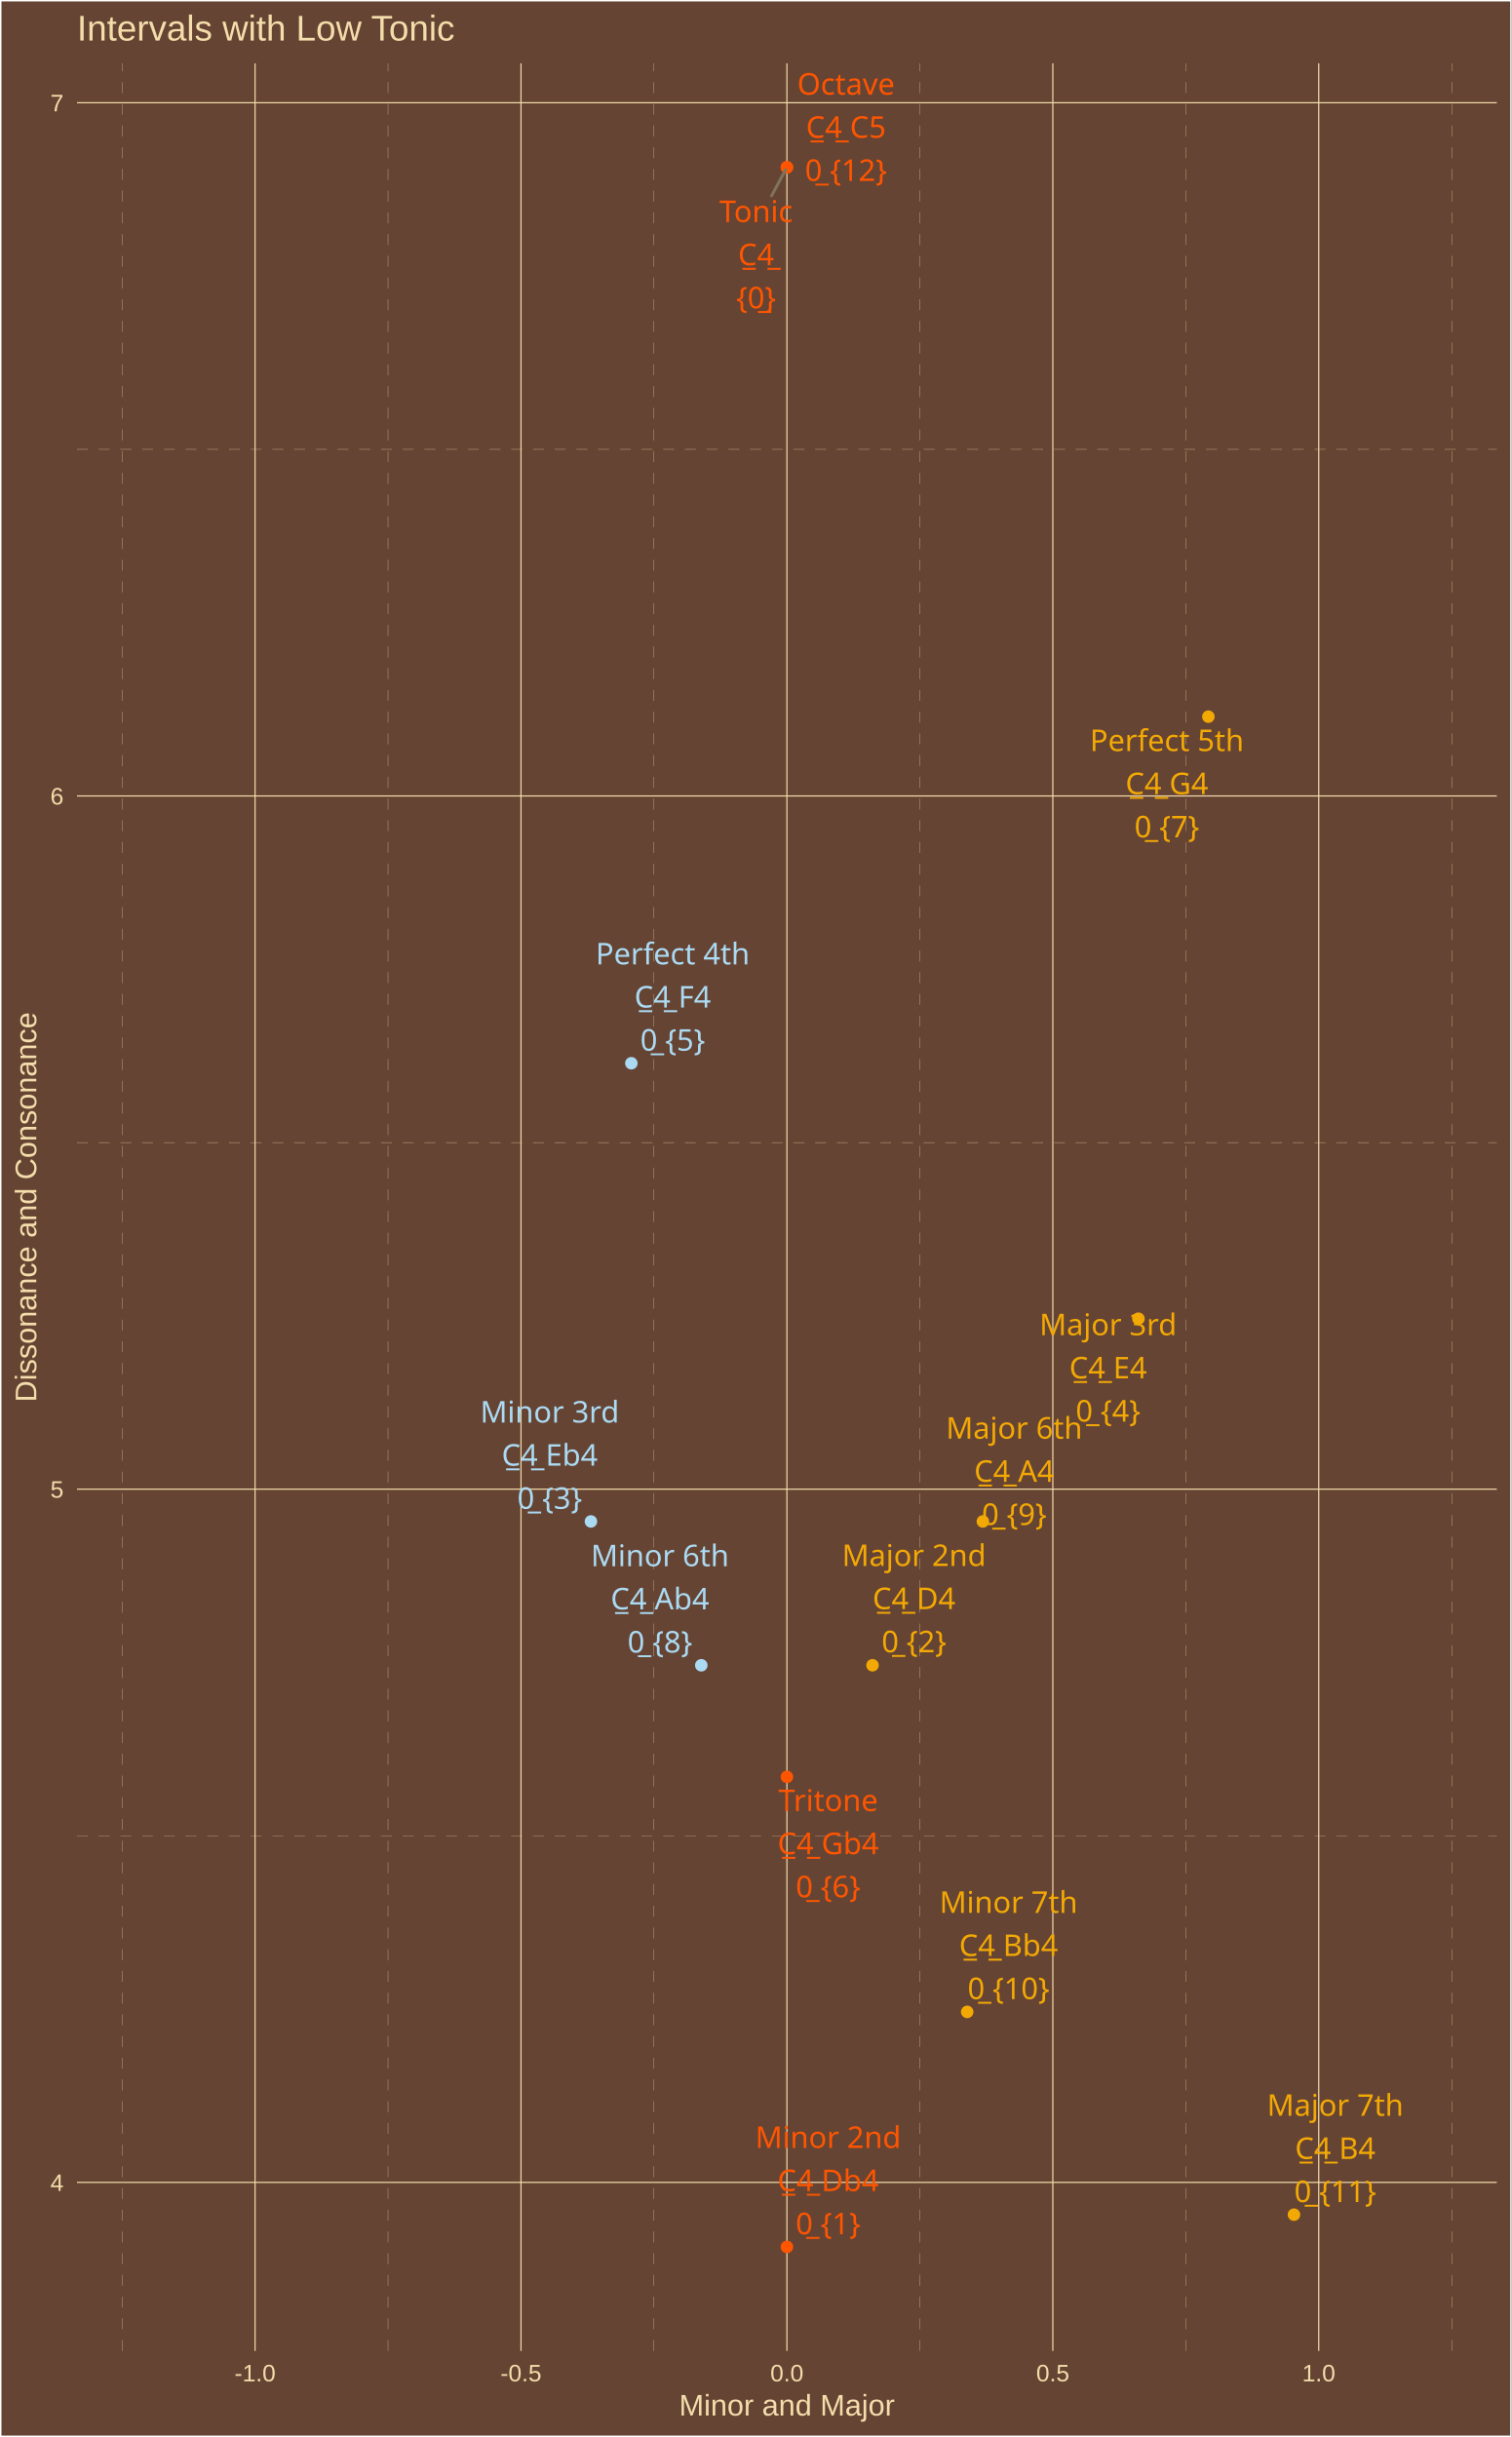
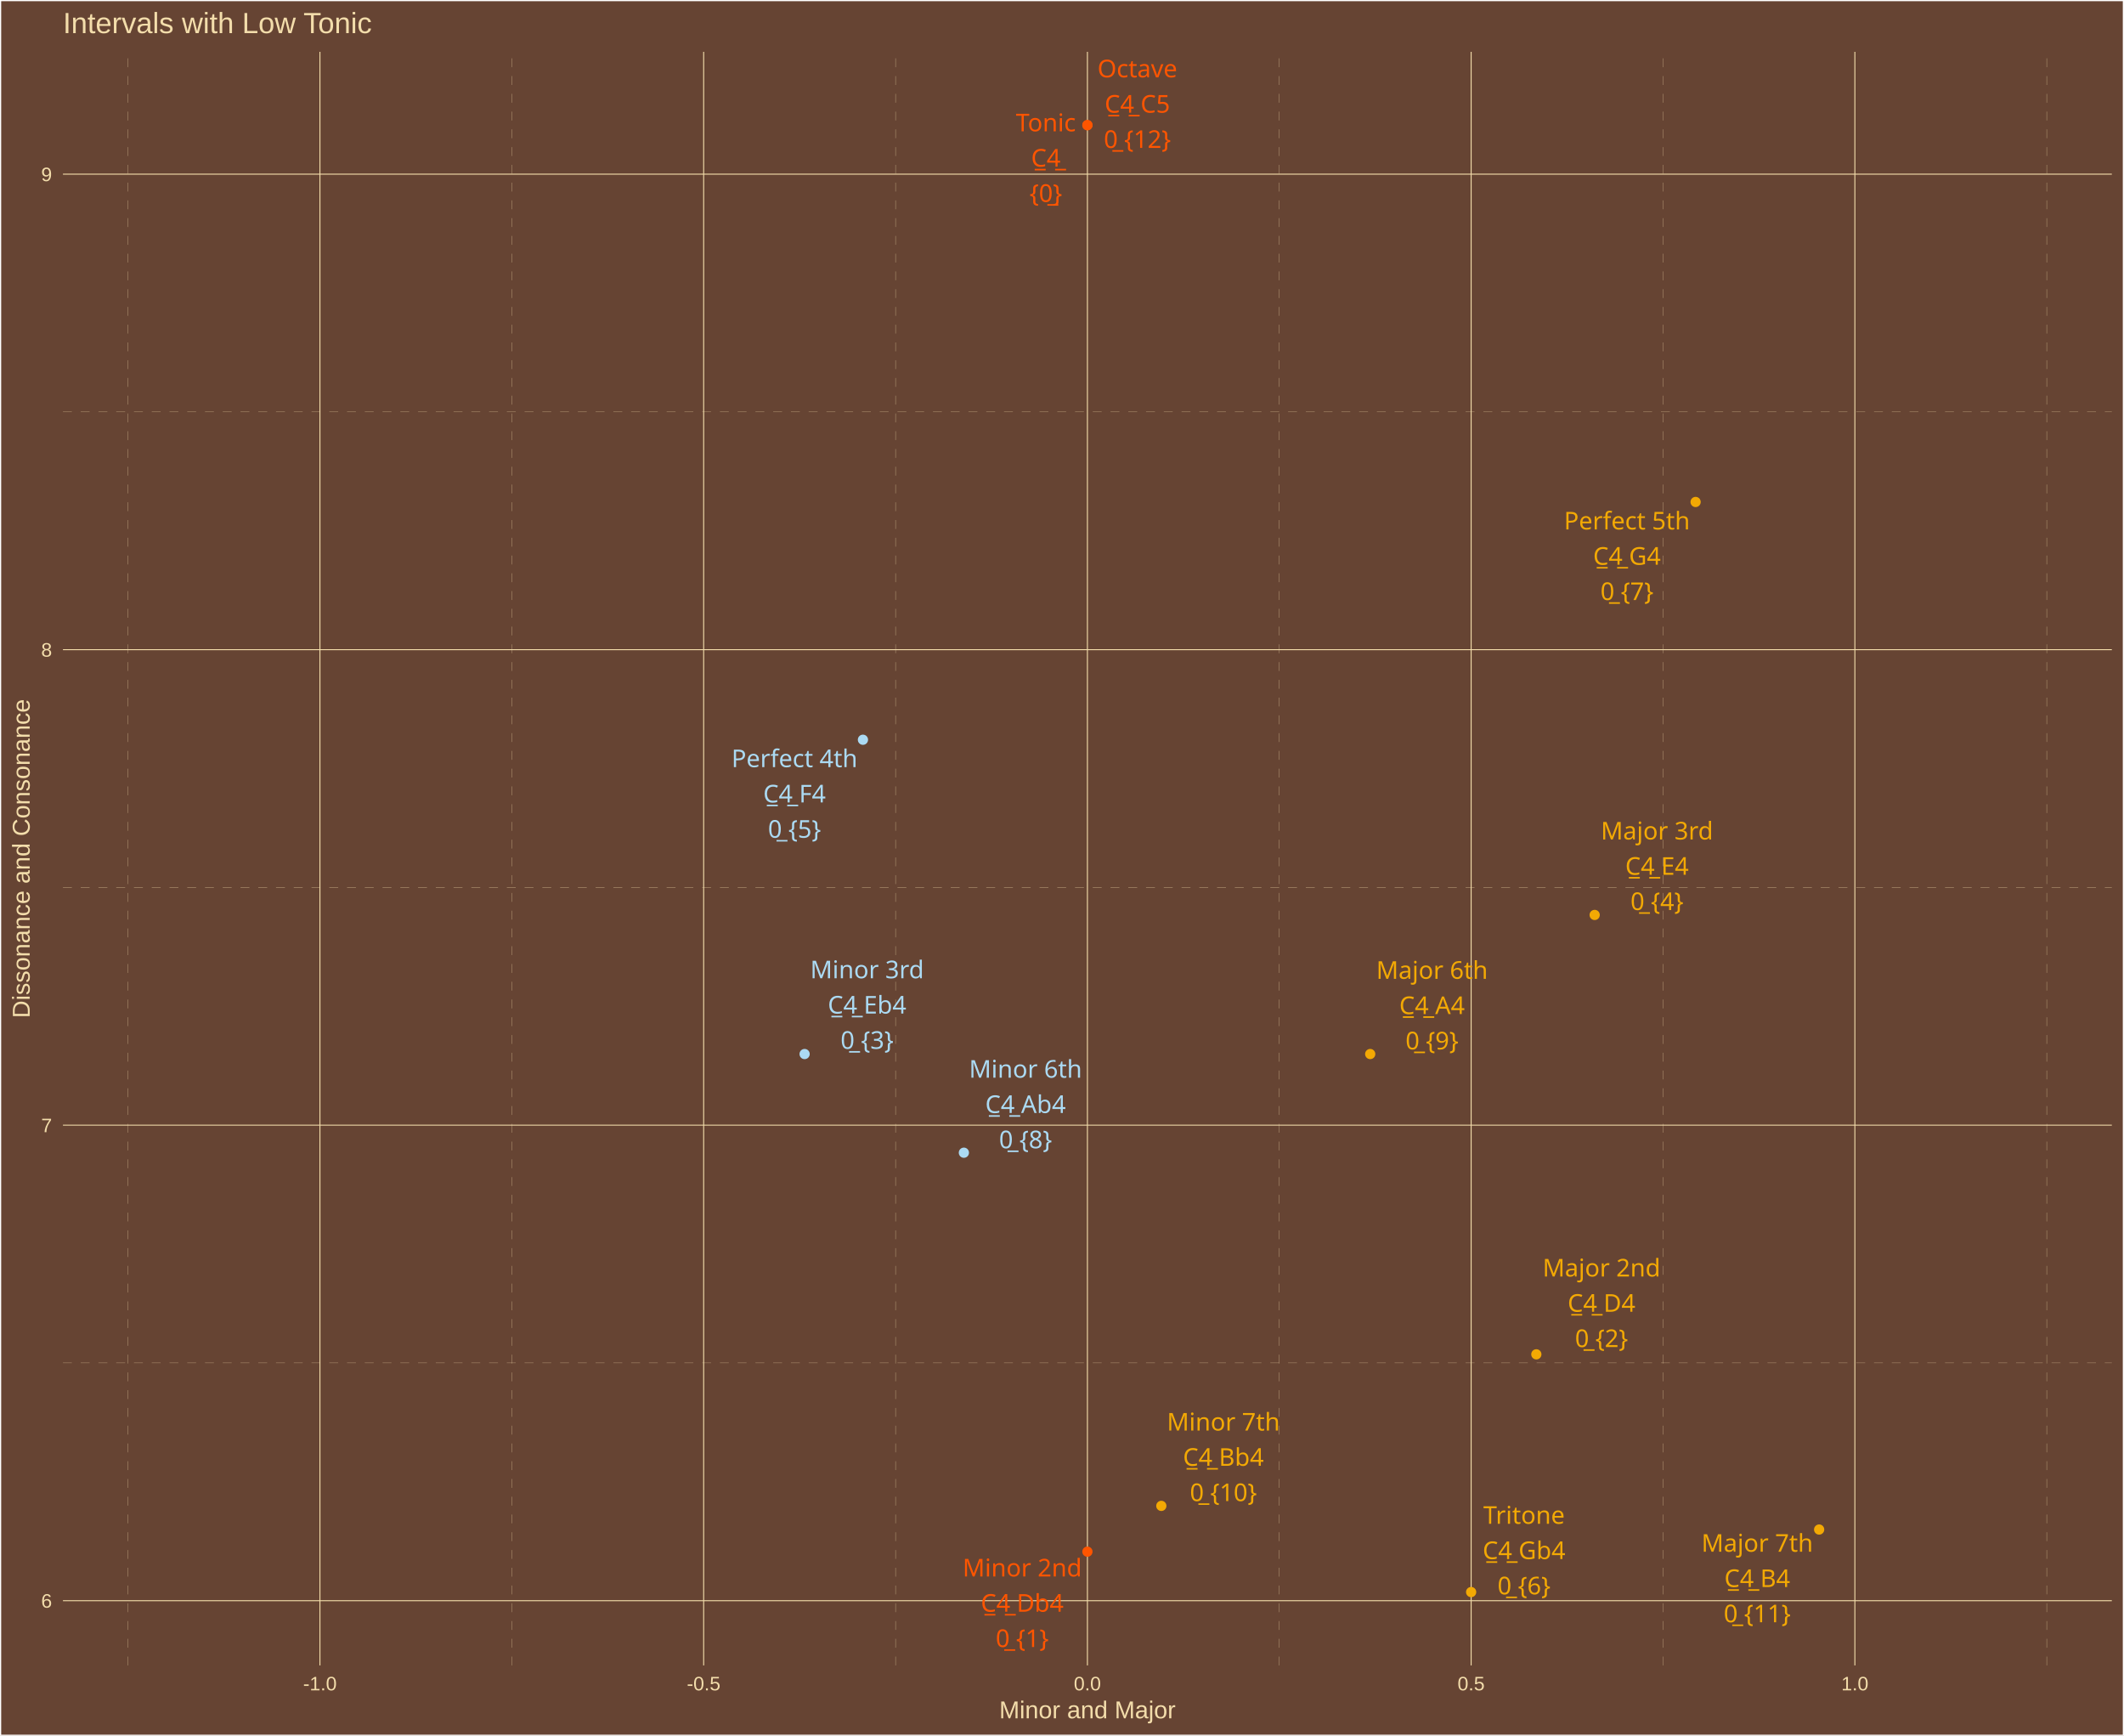
- <svg xmlns="http://www.w3.org/2000/svg" class="svglite" width="557.00pt" height="898.00pt" viewBox="0 0 557.00 898.00">
+ <svg xmlns="http://www.w3.org/2000/svg" class="svglite" width="957.00pt" height="782.00pt" viewBox="0 0 957.00 782.00">
  <defs>
    <style type="text/css">
    .svglite line, .svglite polyline, .svglite polygon, .svglite path, .svglite rect, .svglite circle {
      fill: none;
      stroke: #000000;
      stroke-linecap: round;
      stroke-linejoin: round;
      stroke-miterlimit: 10.00;
    }
    .svglite text {
      white-space: pre;
    }
  </style>
  </defs>
  <rect width="100%" height="100%" style="stroke: none; fill: #664433;" />
  <defs>
-     <clipPath id="cpMC4wMHw1NTcuMDB8MC4wMHw4OTguMDA=">
-       <rect x="0.00" y="0.00" width="557.00" height="898.00" />
+     <clipPath id="cpMC4wMHw5NTcuMDB8MC4wMHw3ODIuMDA=">
+       <rect x="0.00" y="0.00" width="957.00" height="782.00" />
    </clipPath>
  </defs>
-   <g clip-path="url(#cpMC4wMHw1NTcuMDB8MC4wMHw4OTguMDA=)">
-     <rect x="0.00" y="0.00" width="557.00" height="898.00" style="stroke-width: 1.07; stroke: #FFFFFF; fill: #664433;" />
+   <g clip-path="url(#cpMC4wMHw5NTcuMDB8MC4wMHw3ODIuMDA=)">
+     <rect x="0.00" y="0" width="957.00" height="782.00" style="stroke-width: 1.07; stroke: #FFFFFF; fill: #664433;" />
  </g>
  <defs>
-     <clipPath id="cpMjguMzd8NTUxLjUyfDIzLjM0fDg2Ni4yNw==">
-       <rect x="28.37" y="23.34" width="523.15" height="842.93" />
+     <clipPath id="cpMjguMzd8OTUxLjUyfDIzLjM0fDc1MC4yNw==">
+       <rect x="28.37" y="23.34" width="923.15" height="726.93" />
    </clipPath>
  </defs>
-   <g clip-path="url(#cpMjguMzd8NTUxLjUyfDIzLjM0fDg2Ni4yNw==)">
-     <rect x="28.37" y="23.34" width="523.15" height="842.93" style="stroke-width: 1.07; stroke: none; fill: #664433;" />
-     <polyline points="28.37,676.45 551.52,676.45 " style="stroke-width: 0.11; stroke: #F3DDAB; stroke-dasharray: 4.00,4.00; stroke-linecap: butt;" />
-     <polyline points="28.37,421.02 551.52,421.02 " style="stroke-width: 0.11; stroke: #F3DDAB; stroke-dasharray: 4.00,4.00; stroke-linecap: butt;" />
-     <polyline points="28.37,165.58 551.52,165.58 " style="stroke-width: 0.11; stroke: #F3DDAB; stroke-dasharray: 4.00,4.00; stroke-linecap: butt;" />
-     <polyline points="44.99,866.27 44.99,23.34 " style="stroke-width: 0.11; stroke: #F3DDAB; stroke-dasharray: 4.00,4.00; stroke-linecap: butt;" />
-     <polyline points="142.97,866.27 142.97,23.34 " style="stroke-width: 0.11; stroke: #F3DDAB; stroke-dasharray: 4.00,4.00; stroke-linecap: butt;" />
-     <polyline points="240.96,866.27 240.96,23.34 " style="stroke-width: 0.11; stroke: #F3DDAB; stroke-dasharray: 4.00,4.00; stroke-linecap: butt;" />
-     <polyline points="338.94,866.27 338.94,23.34 " style="stroke-width: 0.11; stroke: #F3DDAB; stroke-dasharray: 4.00,4.00; stroke-linecap: butt;" />
-     <polyline points="436.92,866.27 436.92,23.34 " style="stroke-width: 0.11; stroke: #F3DDAB; stroke-dasharray: 4.00,4.00; stroke-linecap: butt;" />
-     <polyline points="534.90,866.27 534.90,23.34 " style="stroke-width: 0.11; stroke: #F3DDAB; stroke-dasharray: 4.00,4.00; stroke-linecap: butt;" />
-     <polyline points="28.37,804.17 551.52,804.17 " style="stroke-width: 0.43; stroke: #F3DDAB; stroke-linecap: butt;" />
-     <polyline points="28.37,548.73 551.52,548.73 " style="stroke-width: 0.43; stroke: #F3DDAB; stroke-linecap: butt;" />
-     <polyline points="28.37,293.30 551.52,293.30 " style="stroke-width: 0.43; stroke: #F3DDAB; stroke-linecap: butt;" />
-     <polyline points="28.37,37.87 551.52,37.87 " style="stroke-width: 0.43; stroke: #F3DDAB; stroke-linecap: butt;" />
-     <polyline points="93.98,866.27 93.98,23.34 " style="stroke-width: 0.43; stroke: #F3DDAB; stroke-linecap: butt;" />
-     <polyline points="191.97,866.27 191.97,23.34 " style="stroke-width: 0.43; stroke: #F3DDAB; stroke-linecap: butt;" />
-     <polyline points="289.95,866.27 289.95,23.34 " style="stroke-width: 0.43; stroke: #F3DDAB; stroke-linecap: butt;" />
-     <polyline points="387.93,866.27 387.93,23.34 " style="stroke-width: 0.43; stroke: #F3DDAB; stroke-linecap: butt;" />
-     <polyline points="485.91,866.27 485.91,23.34 " style="stroke-width: 0.43; stroke: #F3DDAB; stroke-linecap: butt;" />
-     <circle cx="289.95" cy="61.65" r="1.95" style="stroke-width: 0.71; stroke: #FF5500; fill: #FF5500;" />
-     <circle cx="289.95" cy="827.95" r="1.95" style="stroke-width: 0.71; stroke: #FF5500; fill: #FF5500;" />
-     <circle cx="321.49" cy="613.63" r="1.95" style="stroke-width: 0.71; stroke: #F3A904; fill: #F3A904;" />
-     <circle cx="217.74" cy="560.63" r="1.95" style="stroke-width: 0.71; stroke: #ABDAF3; fill: #ABDAF3;" />
-     <circle cx="419.47" cy="485.92" r="1.95" style="stroke-width: 0.71; stroke: #F3A904; fill: #F3A904;" />
-     <circle cx="232.63" cy="391.79" r="1.95" style="stroke-width: 0.71; stroke: #ABDAF3; fill: #ABDAF3;" />
-     <circle cx="289.95" cy="654.75" r="1.95" style="stroke-width: 0.71; stroke: #FF5500; fill: #FF5500;" />
-     <circle cx="445.24" cy="264.08" r="1.95" style="stroke-width: 0.71; stroke: #F3A904; fill: #F3A904;" />
-     <circle cx="258.40" cy="613.63" r="1.95" style="stroke-width: 0.71; stroke: #ABDAF3; fill: #ABDAF3;" />
-     <circle cx="362.15" cy="560.63" r="1.95" style="stroke-width: 0.71; stroke: #F3A904; fill: #F3A904;" />
-     <circle cx="356.38" cy="741.35" r="1.95" style="stroke-width: 0.71; stroke: #F3A904; fill: #F3A904;" />
-     <circle cx="476.78" cy="816.06" r="1.95" style="stroke-width: 0.71; stroke: #F3A904; fill: #F3A904;" />
-     <circle cx="289.95" cy="61.65" r="1.95" style="stroke-width: 0.71; stroke: #FF5500; fill: #FF5500;" />
-     <line x1="284.30" y1="72.13" x2="289.50" y2="62.49" style="stroke-width: 1.07; stroke: #7F745A;" />
-     <text x="278.58" y="81.82" text-anchor="middle" style="font-size: 11.04px;fill: #FF5500; font-family: &quot;Arial Unicode MS&quot;;" textLength="26.97px" lengthAdjust="spacingAndGlyphs">Tonic</text>
-     <text x="278.58" y="97.72" text-anchor="middle" style="font-size: 11.04px;fill: #FF5500; font-family: &quot;Arial Unicode MS&quot;;" textLength="14.10px" lengthAdjust="spacingAndGlyphs">C̲4̲</text>
-     <text x="278.58" y="113.62" text-anchor="middle" style="font-size: 11.04px;fill: #FF5500; font-family: &quot;Arial Unicode MS&quot;;" textLength="13.51px" lengthAdjust="spacingAndGlyphs">{0̲}</text>
-     <text x="305.14" y="791.49" text-anchor="middle" style="font-size: 11.04px;fill: #FF5500; font-family: &quot;Arial Unicode MS&quot;;" textLength="49.05px" lengthAdjust="spacingAndGlyphs">Minor 2nd</text>
-     <text x="305.14" y="807.39" text-anchor="middle" style="font-size: 11.04px;fill: #FF5500; font-family: &quot;Arial Unicode MS&quot;;" textLength="37.40px" lengthAdjust="spacingAndGlyphs">C̲4̲ Db4</text>
-     <text x="305.14" y="823.29" text-anchor="middle" style="font-size: 11.04px;fill: #FF5500; font-family: &quot;Arial Unicode MS&quot;;" textLength="22.71px" lengthAdjust="spacingAndGlyphs">0̲ {1}</text>
-     <text x="336.78" y="577.05" text-anchor="middle" style="font-size: 11.04px;fill: #F3A904; font-family: &quot;Arial Unicode MS&quot;;" textLength="49.05px" lengthAdjust="spacingAndGlyphs">Major 2nd</text>
-     <text x="336.78" y="592.94" text-anchor="middle" style="font-size: 11.04px;fill: #F3A904; font-family: &quot;Arial Unicode MS&quot;;" textLength="31.26px" lengthAdjust="spacingAndGlyphs">C̲4̲ D4</text>
-     <text x="336.78" y="608.84" text-anchor="middle" style="font-size: 11.04px;fill: #F3A904; font-family: &quot;Arial Unicode MS&quot;;" textLength="22.71px" lengthAdjust="spacingAndGlyphs">0̲ {2}</text>
-     <text x="202.55" y="524.19" text-anchor="middle" style="font-size: 11.04px;fill: #ABDAF3; font-family: &quot;Arial Unicode MS&quot;;" textLength="46.58px" lengthAdjust="spacingAndGlyphs">Minor 3rd</text>
-     <text x="202.55" y="540.08" text-anchor="middle" style="font-size: 11.04px;fill: #ABDAF3; font-family: &quot;Arial Unicode MS&quot;;" textLength="36.79px" lengthAdjust="spacingAndGlyphs">C̲4̲ Eb4</text>
-     <text x="202.55" y="555.98" text-anchor="middle" style="font-size: 11.04px;fill: #ABDAF3; font-family: &quot;Arial Unicode MS&quot;;" textLength="22.71px" lengthAdjust="spacingAndGlyphs">0̲ {3}</text>
-     <text x="408.29" y="492.02" text-anchor="middle" style="font-size: 11.04px;fill: #F3A904; font-family: &quot;Arial Unicode MS&quot;;" textLength="46.58px" lengthAdjust="spacingAndGlyphs">Major 3rd</text>
-     <text x="408.29" y="507.92" text-anchor="middle" style="font-size: 11.04px;fill: #F3A904; font-family: &quot;Arial Unicode MS&quot;;" textLength="30.66px" lengthAdjust="spacingAndGlyphs">C̲4̲ E4</text>
-     <text x="408.29" y="523.82" text-anchor="middle" style="font-size: 11.04px;fill: #F3A904; font-family: &quot;Arial Unicode MS&quot;;" textLength="22.71px" lengthAdjust="spacingAndGlyphs">0̲ {4}</text>
-     <text x="247.86" y="355.36" text-anchor="middle" style="font-size: 11.04px;fill: #ABDAF3; font-family: &quot;Arial Unicode MS&quot;;" textLength="53.35px" lengthAdjust="spacingAndGlyphs">Perfect 4th</text>
-     <text x="247.86" y="371.26" text-anchor="middle" style="font-size: 11.04px;fill: #ABDAF3; font-family: &quot;Arial Unicode MS&quot;;" textLength="30.04px" lengthAdjust="spacingAndGlyphs">C̲4̲ F4</text>
-     <text x="247.86" y="387.15" text-anchor="middle" style="font-size: 11.04px;fill: #ABDAF3; font-family: &quot;Arial Unicode MS&quot;;" textLength="22.71px" lengthAdjust="spacingAndGlyphs">0̲ {5}</text>
-     <text x="305.16" y="667.35" text-anchor="middle" style="font-size: 11.04px;fill: #FF5500; font-family: &quot;Arial Unicode MS&quot;;" textLength="34.33px" lengthAdjust="spacingAndGlyphs">Tritone</text>
-     <text x="305.16" y="683.24" text-anchor="middle" style="font-size: 11.04px;fill: #FF5500; font-family: &quot;Arial Unicode MS&quot;;" textLength="38.02px" lengthAdjust="spacingAndGlyphs">C̲4̲ Gb4</text>
-     <text x="305.16" y="699.14" text-anchor="middle" style="font-size: 11.04px;fill: #FF5500; font-family: &quot;Arial Unicode MS&quot;;" textLength="22.71px" lengthAdjust="spacingAndGlyphs">0̲ {6}</text>
-     <text x="429.95" y="276.75" text-anchor="middle" style="font-size: 11.04px;fill: #F3A904; font-family: &quot;Arial Unicode MS&quot;;" textLength="53.35px" lengthAdjust="spacingAndGlyphs">Perfect 5th</text>
-     <text x="429.95" y="292.65" text-anchor="middle" style="font-size: 11.04px;fill: #F3A904; font-family: &quot;Arial Unicode MS&quot;;" textLength="31.88px" lengthAdjust="spacingAndGlyphs">C̲4̲ G4</text>
-     <text x="429.95" y="308.55" text-anchor="middle" style="font-size: 11.04px;fill: #F3A904; font-family: &quot;Arial Unicode MS&quot;;" textLength="22.71px" lengthAdjust="spacingAndGlyphs">0̲ {7}</text>
-     <text x="243.16" y="577.14" text-anchor="middle" style="font-size: 11.04px;fill: #ABDAF3; font-family: &quot;Arial Unicode MS&quot;;" textLength="45.98px" lengthAdjust="spacingAndGlyphs">Minor 6th</text>
-     <text x="243.16" y="593.04" text-anchor="middle" style="font-size: 11.04px;fill: #ABDAF3; font-family: &quot;Arial Unicode MS&quot;;" textLength="36.79px" lengthAdjust="spacingAndGlyphs">C̲4̲ Ab4</text>
-     <text x="243.16" y="608.94" text-anchor="middle" style="font-size: 11.04px;fill: #ABDAF3; font-family: &quot;Arial Unicode MS&quot;;" textLength="22.71px" lengthAdjust="spacingAndGlyphs">0̲ {8}</text>
-     <text x="373.70" y="530.13" text-anchor="middle" style="font-size: 11.04px;fill: #F3A904; font-family: &quot;Arial Unicode MS&quot;;" textLength="45.98px" lengthAdjust="spacingAndGlyphs">Major 6th</text>
-     <text x="373.70" y="546.03" text-anchor="middle" style="font-size: 11.04px;fill: #F3A904; font-family: &quot;Arial Unicode MS&quot;;" textLength="30.66px" lengthAdjust="spacingAndGlyphs">C̲4̲ A4</text>
-     <text x="373.70" y="561.92" text-anchor="middle" style="font-size: 11.04px;fill: #F3A904; font-family: &quot;Arial Unicode MS&quot;;" textLength="22.71px" lengthAdjust="spacingAndGlyphs">0̲ {9}</text>
-     <text x="371.62" y="704.86" text-anchor="middle" style="font-size: 11.04px;fill: #F3A904; font-family: &quot;Arial Unicode MS&quot;;" textLength="45.98px" lengthAdjust="spacingAndGlyphs">Minor 7th</text>
-     <text x="371.62" y="720.76" text-anchor="middle" style="font-size: 11.04px;fill: #F3A904; font-family: &quot;Arial Unicode MS&quot;;" textLength="36.79px" lengthAdjust="spacingAndGlyphs">C̲4̲ Bb4</text>
-     <text x="371.62" y="736.65" text-anchor="middle" style="font-size: 11.04px;fill: #F3A904; font-family: &quot;Arial Unicode MS&quot;;" textLength="28.84px" lengthAdjust="spacingAndGlyphs">0̲ {10}</text>
-     <text x="491.99" y="779.64" text-anchor="middle" style="font-size: 11.04px;fill: #F3A904; font-family: &quot;Arial Unicode MS&quot;;" textLength="45.98px" lengthAdjust="spacingAndGlyphs">Major 7th</text>
-     <text x="491.99" y="795.54" text-anchor="middle" style="font-size: 11.04px;fill: #F3A904; font-family: &quot;Arial Unicode MS&quot;;" textLength="30.66px" lengthAdjust="spacingAndGlyphs">C̲4̲ B4</text>
-     <text x="491.99" y="811.44" text-anchor="middle" style="font-size: 11.04px;fill: #F3A904; font-family: &quot;Arial Unicode MS&quot;;" textLength="28.84px" lengthAdjust="spacingAndGlyphs">0̲ {11}</text>
-     <text x="311.71" y="34.88" text-anchor="middle" style="font-size: 11.04px;fill: #FF5500; font-family: &quot;Arial Unicode MS&quot;;" textLength="34.95px" lengthAdjust="spacingAndGlyphs">Octave</text>
-     <text x="311.71" y="50.77" text-anchor="middle" style="font-size: 11.04px;fill: #FF5500; font-family: &quot;Arial Unicode MS&quot;;" textLength="31.26px" lengthAdjust="spacingAndGlyphs">C̲4̲ C5</text>
-     <text x="311.71" y="66.67" text-anchor="middle" style="font-size: 11.04px;fill: #FF5500; font-family: &quot;Arial Unicode MS&quot;;" textLength="28.84px" lengthAdjust="spacingAndGlyphs">0̲ {12}</text>
+   <g clip-path="url(#cpMjguMzd8OTUxLjUyfDIzLjM0fDc1MC4yNw==)">
+     <rect x="28.37" y="23.34" width="923.15" height="726.93" style="stroke-width: 1.07; stroke: none; fill: #664433;" />
+     <polyline points="28.37,613.99 951.52,613.99 " style="stroke-width: 0.11; stroke: #F3DDAB; stroke-dasharray: 4.00,4.00; stroke-linecap: butt;" />
+     <polyline points="28.37,399.78 951.52,399.78 " style="stroke-width: 0.11; stroke: #F3DDAB; stroke-dasharray: 4.00,4.00; stroke-linecap: butt;" />
+     <polyline points="28.37,185.56 951.52,185.56 " style="stroke-width: 0.11; stroke: #F3DDAB; stroke-dasharray: 4.00,4.00; stroke-linecap: butt;" />
+     <polyline points="57.70,750.27 57.70,23.34 " style="stroke-width: 0.11; stroke: #F3DDAB; stroke-dasharray: 4.00,4.00; stroke-linecap: butt;" />
+     <polyline points="230.60,750.27 230.60,23.34 " style="stroke-width: 0.11; stroke: #F3DDAB; stroke-dasharray: 4.00,4.00; stroke-linecap: butt;" />
+     <polyline points="403.50,750.27 403.50,23.34 " style="stroke-width: 0.11; stroke: #F3DDAB; stroke-dasharray: 4.00,4.00; stroke-linecap: butt;" />
+     <polyline points="576.39,750.27 576.39,23.34 " style="stroke-width: 0.11; stroke: #F3DDAB; stroke-dasharray: 4.00,4.00; stroke-linecap: butt;" />
+     <polyline points="749.29,750.27 749.29,23.34 " style="stroke-width: 0.11; stroke: #F3DDAB; stroke-dasharray: 4.00,4.00; stroke-linecap: butt;" />
+     <polyline points="922.19,750.27 922.19,23.34 " style="stroke-width: 0.11; stroke: #F3DDAB; stroke-dasharray: 4.00,4.00; stroke-linecap: butt;" />
+     <polyline points="28.37,721.10 951.52,721.10 " style="stroke-width: 0.43; stroke: #F3DDAB; stroke-linecap: butt;" />
+     <polyline points="28.37,506.88 951.52,506.88 " style="stroke-width: 0.43; stroke: #F3DDAB; stroke-linecap: butt;" />
+     <polyline points="28.37,292.67 951.52,292.67 " style="stroke-width: 0.43; stroke: #F3DDAB; stroke-linecap: butt;" />
+     <polyline points="28.37,78.45 951.52,78.45 " style="stroke-width: 0.43; stroke: #F3DDAB; stroke-linecap: butt;" />
+     <polyline points="144.15,750.27 144.15,23.34 " style="stroke-width: 0.43; stroke: #F3DDAB; stroke-linecap: butt;" />
+     <polyline points="317.05,750.27 317.05,23.34 " style="stroke-width: 0.43; stroke: #F3DDAB; stroke-linecap: butt;" />
+     <polyline points="489.95,750.27 489.95,23.34 " style="stroke-width: 0.43; stroke: #F3DDAB; stroke-linecap: butt;" />
+     <polyline points="662.84,750.27 662.84,23.34 " style="stroke-width: 0.43; stroke: #F3DDAB; stroke-linecap: butt;" />
+     <polyline points="835.74,750.27 835.74,23.34 " style="stroke-width: 0.43; stroke: #F3DDAB; stroke-linecap: butt;" />
+     <circle cx="489.95" cy="56.38" r="1.95" style="stroke-width: 0.71; stroke: #FF5500; fill: #FF5500;" />
+     <circle cx="489.95" cy="699.02" r="1.95" style="stroke-width: 0.71; stroke: #FF5500; fill: #FF5500;" />
+     <circle cx="692.22" cy="610.12" r="1.95" style="stroke-width: 0.71; stroke: #F3A904; fill: #F3A904;" />
+     <circle cx="362.53" cy="474.84" r="1.95" style="stroke-width: 0.71; stroke: #ABDAF3; fill: #ABDAF3;" />
+     <circle cx="718.50" cy="412.18" r="1.95" style="stroke-width: 0.71; stroke: #F3A904; fill: #F3A904;" />
+     <circle cx="388.81" cy="333.25" r="1.95" style="stroke-width: 0.71; stroke: #ABDAF3; fill: #ABDAF3;" />
+     <circle cx="662.84" cy="717.22" r="1.95" style="stroke-width: 0.71; stroke: #F3A904; fill: #F3A904;" />
+     <circle cx="763.98" cy="226.14" r="1.95" style="stroke-width: 0.71; stroke: #F3A904; fill: #F3A904;" />
+     <circle cx="434.29" cy="519.29" r="1.95" style="stroke-width: 0.71; stroke: #ABDAF3; fill: #ABDAF3;" />
+     <circle cx="617.37" cy="474.84" r="1.95" style="stroke-width: 0.71; stroke: #F3A904; fill: #F3A904;" />
+     <circle cx="523.25" cy="678.39" r="1.95" style="stroke-width: 0.71; stroke: #F3A904; fill: #F3A904;" />
+     <circle cx="819.64" cy="689.05" r="1.95" style="stroke-width: 0.71; stroke: #F3A904; fill: #F3A904;" />
+     <circle cx="489.95" cy="56.38" r="1.95" style="stroke-width: 0.71; stroke: #FF5500; fill: #FF5500;" />
+     <text x="471.22" y="59.16" text-anchor="middle" style="font-size: 11.04px;fill: #FF5500; font-family: &quot;Arial Unicode MS&quot;;" textLength="26.97px" lengthAdjust="spacingAndGlyphs">Tonic</text>
+     <text x="471.22" y="75.06" text-anchor="middle" style="font-size: 11.04px;fill: #FF5500; font-family: &quot;Arial Unicode MS&quot;;" textLength="14.10px" lengthAdjust="spacingAndGlyphs">C̲4̲</text>
+     <text x="471.22" y="90.96" text-anchor="middle" style="font-size: 11.04px;fill: #FF5500; font-family: &quot;Arial Unicode MS&quot;;" textLength="13.51px" lengthAdjust="spacingAndGlyphs">{0̲}</text>
+     <text x="460.58" y="710.19" text-anchor="middle" style="font-size: 11.04px;fill: #FF5500; font-family: &quot;Arial Unicode MS&quot;;" textLength="49.05px" lengthAdjust="spacingAndGlyphs">Minor 2nd</text>
+     <text x="460.58" y="726.08" text-anchor="middle" style="font-size: 11.04px;fill: #FF5500; font-family: &quot;Arial Unicode MS&quot;;" textLength="37.40px" lengthAdjust="spacingAndGlyphs">C̲4̲ Db4</text>
+     <text x="460.58" y="741.98" text-anchor="middle" style="font-size: 11.04px;fill: #FF5500; font-family: &quot;Arial Unicode MS&quot;;" textLength="22.71px" lengthAdjust="spacingAndGlyphs">0̲ {1}</text>
+     <text x="721.59" y="575.06" text-anchor="middle" style="font-size: 11.04px;fill: #F3A904; font-family: &quot;Arial Unicode MS&quot;;" textLength="49.05px" lengthAdjust="spacingAndGlyphs">Major 2nd</text>
+     <text x="721.59" y="590.95" text-anchor="middle" style="font-size: 11.04px;fill: #F3A904; font-family: &quot;Arial Unicode MS&quot;;" textLength="31.26px" lengthAdjust="spacingAndGlyphs">C̲4̲ D4</text>
+     <text x="721.59" y="606.85" text-anchor="middle" style="font-size: 11.04px;fill: #F3A904; font-family: &quot;Arial Unicode MS&quot;;" textLength="22.71px" lengthAdjust="spacingAndGlyphs">0̲ {2}</text>
+     <text x="390.67" y="440.70" text-anchor="middle" style="font-size: 11.04px;fill: #ABDAF3; font-family: &quot;Arial Unicode MS&quot;;" textLength="46.58px" lengthAdjust="spacingAndGlyphs">Minor 3rd</text>
+     <text x="390.67" y="456.60" text-anchor="middle" style="font-size: 11.04px;fill: #ABDAF3; font-family: &quot;Arial Unicode MS&quot;;" textLength="36.79px" lengthAdjust="spacingAndGlyphs">C̲4̲ Eb4</text>
+     <text x="390.67" y="472.50" text-anchor="middle" style="font-size: 11.04px;fill: #ABDAF3; font-family: &quot;Arial Unicode MS&quot;;" textLength="22.71px" lengthAdjust="spacingAndGlyphs">0̲ {3}</text>
+     <text x="746.58" y="378.18" text-anchor="middle" style="font-size: 11.04px;fill: #F3A904; font-family: &quot;Arial Unicode MS&quot;;" textLength="46.58px" lengthAdjust="spacingAndGlyphs">Major 3rd</text>
+     <text x="746.58" y="394.08" text-anchor="middle" style="font-size: 11.04px;fill: #F3A904; font-family: &quot;Arial Unicode MS&quot;;" textLength="30.66px" lengthAdjust="spacingAndGlyphs">C̲4̲ E4</text>
+     <text x="746.58" y="409.97" text-anchor="middle" style="font-size: 11.04px;fill: #F3A904; font-family: &quot;Arial Unicode MS&quot;;" textLength="22.71px" lengthAdjust="spacingAndGlyphs">0̲ {4}</text>
+     <text x="357.97" y="345.60" text-anchor="middle" style="font-size: 11.04px;fill: #ABDAF3; font-family: &quot;Arial Unicode MS&quot;;" textLength="53.35px" lengthAdjust="spacingAndGlyphs">Perfect 4th</text>
+     <text x="357.97" y="361.50" text-anchor="middle" style="font-size: 11.04px;fill: #ABDAF3; font-family: &quot;Arial Unicode MS&quot;;" textLength="30.04px" lengthAdjust="spacingAndGlyphs">C̲4̲ F4</text>
+     <text x="357.97" y="377.40" text-anchor="middle" style="font-size: 11.04px;fill: #ABDAF3; font-family: &quot;Arial Unicode MS&quot;;" textLength="22.71px" lengthAdjust="spacingAndGlyphs">0̲ {5}</text>
+     <text x="686.68" y="686.46" text-anchor="middle" style="font-size: 11.04px;fill: #F3A904; font-family: &quot;Arial Unicode MS&quot;;" textLength="34.33px" lengthAdjust="spacingAndGlyphs">Tritone</text>
+     <text x="686.68" y="702.36" text-anchor="middle" style="font-size: 11.04px;fill: #F3A904; font-family: &quot;Arial Unicode MS&quot;;" textLength="38.02px" lengthAdjust="spacingAndGlyphs">C̲4̲ Gb4</text>
+     <text x="686.68" y="718.25" text-anchor="middle" style="font-size: 11.04px;fill: #F3A904; font-family: &quot;Arial Unicode MS&quot;;" textLength="22.71px" lengthAdjust="spacingAndGlyphs">0̲ {6}</text>
+     <text x="733.05" y="238.52" text-anchor="middle" style="font-size: 11.04px;fill: #F3A904; font-family: &quot;Arial Unicode MS&quot;;" textLength="53.35px" lengthAdjust="spacingAndGlyphs">Perfect 5th</text>
+     <text x="733.05" y="254.42" text-anchor="middle" style="font-size: 11.04px;fill: #F3A904; font-family: &quot;Arial Unicode MS&quot;;" textLength="31.88px" lengthAdjust="spacingAndGlyphs">C̲4̲ G4</text>
+     <text x="733.05" y="270.31" text-anchor="middle" style="font-size: 11.04px;fill: #F3A904; font-family: &quot;Arial Unicode MS&quot;;" textLength="22.71px" lengthAdjust="spacingAndGlyphs">0̲ {7}</text>
+     <text x="462.07" y="485.50" text-anchor="middle" style="font-size: 11.04px;fill: #ABDAF3; font-family: &quot;Arial Unicode MS&quot;;" textLength="45.98px" lengthAdjust="spacingAndGlyphs">Minor 6th</text>
+     <text x="462.07" y="501.40" text-anchor="middle" style="font-size: 11.04px;fill: #ABDAF3; font-family: &quot;Arial Unicode MS&quot;;" textLength="36.79px" lengthAdjust="spacingAndGlyphs">C̲4̲ Ab4</text>
+     <text x="462.07" y="517.29" text-anchor="middle" style="font-size: 11.04px;fill: #ABDAF3; font-family: &quot;Arial Unicode MS&quot;;" textLength="22.71px" lengthAdjust="spacingAndGlyphs">0̲ {8}</text>
+     <text x="645.22" y="440.95" text-anchor="middle" style="font-size: 11.04px;fill: #F3A904; font-family: &quot;Arial Unicode MS&quot;;" textLength="45.98px" lengthAdjust="spacingAndGlyphs">Major 6th</text>
+     <text x="645.22" y="456.84" text-anchor="middle" style="font-size: 11.04px;fill: #F3A904; font-family: &quot;Arial Unicode MS&quot;;" textLength="30.66px" lengthAdjust="spacingAndGlyphs">C̲4̲ A4</text>
+     <text x="645.22" y="472.74" text-anchor="middle" style="font-size: 11.04px;fill: #F3A904; font-family: &quot;Arial Unicode MS&quot;;" textLength="22.71px" lengthAdjust="spacingAndGlyphs">0̲ {9}</text>
+     <text x="551.22" y="644.45" text-anchor="middle" style="font-size: 11.04px;fill: #F3A904; font-family: &quot;Arial Unicode MS&quot;;" textLength="45.98px" lengthAdjust="spacingAndGlyphs">Minor 7th</text>
+     <text x="551.22" y="660.34" text-anchor="middle" style="font-size: 11.04px;fill: #F3A904; font-family: &quot;Arial Unicode MS&quot;;" textLength="36.79px" lengthAdjust="spacingAndGlyphs">C̲4̲ Bb4</text>
+     <text x="551.22" y="676.24" text-anchor="middle" style="font-size: 11.04px;fill: #F3A904; font-family: &quot;Arial Unicode MS&quot;;" textLength="28.84px" lengthAdjust="spacingAndGlyphs">0̲ {10}</text>
+     <text x="791.75" y="699.04" text-anchor="middle" style="font-size: 11.04px;fill: #F3A904; font-family: &quot;Arial Unicode MS&quot;;" textLength="45.98px" lengthAdjust="spacingAndGlyphs">Major 7th</text>
+     <text x="791.75" y="714.94" text-anchor="middle" style="font-size: 11.04px;fill: #F3A904; font-family: &quot;Arial Unicode MS&quot;;" textLength="30.66px" lengthAdjust="spacingAndGlyphs">C̲4̲ B4</text>
+     <text x="791.75" y="730.83" text-anchor="middle" style="font-size: 11.04px;fill: #F3A904; font-family: &quot;Arial Unicode MS&quot;;" textLength="28.84px" lengthAdjust="spacingAndGlyphs">0̲ {11}</text>
+     <text x="512.45" y="34.85" text-anchor="middle" style="font-size: 11.04px;fill: #FF5500; font-family: &quot;Arial Unicode MS&quot;;" textLength="34.95px" lengthAdjust="spacingAndGlyphs">Octave</text>
+     <text x="512.45" y="50.75" text-anchor="middle" style="font-size: 11.04px;fill: #FF5500; font-family: &quot;Arial Unicode MS&quot;;" textLength="31.26px" lengthAdjust="spacingAndGlyphs">C̲4̲ C5</text>
+     <text x="512.45" y="66.64" text-anchor="middle" style="font-size: 11.04px;fill: #FF5500; font-family: &quot;Arial Unicode MS&quot;;" textLength="28.84px" lengthAdjust="spacingAndGlyphs">0̲ {12}</text>
  </g>
-   <g clip-path="url(#cpMC4wMHw1NTcuMDB8MC4wMHw4OTguMDA=)">
-     <text x="23.44" y="807.32" text-anchor="end" style="font-size: 8.80px;fill: #F3DDAB; font-family: &quot;Arial&quot;;" textLength="4.90px" lengthAdjust="spacingAndGlyphs">4</text>
-     <text x="23.44" y="551.89" text-anchor="end" style="font-size: 8.80px;fill: #F3DDAB; font-family: &quot;Arial&quot;;" textLength="4.90px" lengthAdjust="spacingAndGlyphs">5</text>
-     <text x="23.44" y="296.45" text-anchor="end" style="font-size: 8.80px;fill: #F3DDAB; font-family: &quot;Arial&quot;;" textLength="4.90px" lengthAdjust="spacingAndGlyphs">6</text>
-     <text x="23.44" y="41.02" text-anchor="end" style="font-size: 8.80px;fill: #F3DDAB; font-family: &quot;Arial&quot;;" textLength="4.90px" lengthAdjust="spacingAndGlyphs">7</text>
-     <text x="93.98" y="877.50" text-anchor="middle" style="font-size: 8.80px;fill: #F3DDAB; font-family: &quot;Arial&quot;;" textLength="15.16px" lengthAdjust="spacingAndGlyphs">-1.0</text>
-     <text x="191.97" y="877.50" text-anchor="middle" style="font-size: 8.80px;fill: #F3DDAB; font-family: &quot;Arial&quot;;" textLength="15.16px" lengthAdjust="spacingAndGlyphs">-0.5</text>
-     <text x="289.95" y="877.50" text-anchor="middle" style="font-size: 8.80px;fill: #F3DDAB; font-family: &quot;Arial&quot;;" textLength="12.23px" lengthAdjust="spacingAndGlyphs">0.0</text>
-     <text x="387.93" y="877.50" text-anchor="middle" style="font-size: 8.80px;fill: #F3DDAB; font-family: &quot;Arial&quot;;" textLength="12.23px" lengthAdjust="spacingAndGlyphs">0.5</text>
-     <text x="485.91" y="877.50" text-anchor="middle" style="font-size: 8.80px;fill: #F3DDAB; font-family: &quot;Arial&quot;;" textLength="12.23px" lengthAdjust="spacingAndGlyphs">1.0</text>
-     <text x="289.95" y="890.09" text-anchor="middle" style="font-size: 11.00px;fill: #F3DDAB; font-family: &quot;Arial&quot;;" textLength="79.49px" lengthAdjust="spacingAndGlyphs">Minor and Major</text>
-     <text transform="translate(13.37,444.80) rotate(-90)" text-anchor="middle" style="font-size: 11.00px;fill: #F3DDAB; font-family: &quot;Arial&quot;;" textLength="143.73px" lengthAdjust="spacingAndGlyphs">Dissonance and Consonance</text>
+   <g clip-path="url(#cpMC4wMHw5NTcuMDB8MC4wMHw3ODIuMDA=)">
+     <text x="23.44" y="724.25" text-anchor="end" style="font-size: 8.80px;fill: #F3DDAB; font-family: &quot;Arial&quot;;" textLength="4.90px" lengthAdjust="spacingAndGlyphs">6</text>
+     <text x="23.44" y="510.04" text-anchor="end" style="font-size: 8.80px;fill: #F3DDAB; font-family: &quot;Arial&quot;;" textLength="4.90px" lengthAdjust="spacingAndGlyphs">7</text>
+     <text x="23.44" y="295.82" text-anchor="end" style="font-size: 8.80px;fill: #F3DDAB; font-family: &quot;Arial&quot;;" textLength="4.90px" lengthAdjust="spacingAndGlyphs">8</text>
+     <text x="23.44" y="81.61" text-anchor="end" style="font-size: 8.80px;fill: #F3DDAB; font-family: &quot;Arial&quot;;" textLength="4.90px" lengthAdjust="spacingAndGlyphs">9</text>
+     <text x="144.15" y="761.50" text-anchor="middle" style="font-size: 8.80px;fill: #F3DDAB; font-family: &quot;Arial&quot;;" textLength="15.16px" lengthAdjust="spacingAndGlyphs">-1.0</text>
+     <text x="317.05" y="761.50" text-anchor="middle" style="font-size: 8.80px;fill: #F3DDAB; font-family: &quot;Arial&quot;;" textLength="15.16px" lengthAdjust="spacingAndGlyphs">-0.5</text>
+     <text x="489.95" y="761.50" text-anchor="middle" style="font-size: 8.80px;fill: #F3DDAB; font-family: &quot;Arial&quot;;" textLength="12.23px" lengthAdjust="spacingAndGlyphs">0.0</text>
+     <text x="662.84" y="761.50" text-anchor="middle" style="font-size: 8.80px;fill: #F3DDAB; font-family: &quot;Arial&quot;;" textLength="12.23px" lengthAdjust="spacingAndGlyphs">0.5</text>
+     <text x="835.74" y="761.50" text-anchor="middle" style="font-size: 8.80px;fill: #F3DDAB; font-family: &quot;Arial&quot;;" textLength="12.23px" lengthAdjust="spacingAndGlyphs">1.0</text>
+     <text x="489.95" y="774.09" text-anchor="middle" style="font-size: 11.00px;fill: #F3DDAB; font-family: &quot;Arial&quot;;" textLength="79.49px" lengthAdjust="spacingAndGlyphs">Minor and Major</text>
+     <text transform="translate(13.37,386.80) rotate(-90)" text-anchor="middle" style="font-size: 11.00px;fill: #F3DDAB; font-family: &quot;Arial&quot;;" textLength="143.73px" lengthAdjust="spacingAndGlyphs">Dissonance and Consonance</text>
    <text x="28.37" y="14.94" style="font-size: 13.20px;fill: #F3DDAB; font-family: &quot;Arial&quot;;" textLength="140.76px" lengthAdjust="spacingAndGlyphs">Intervals with Low Tonic</text>
  </g>
</svg>
